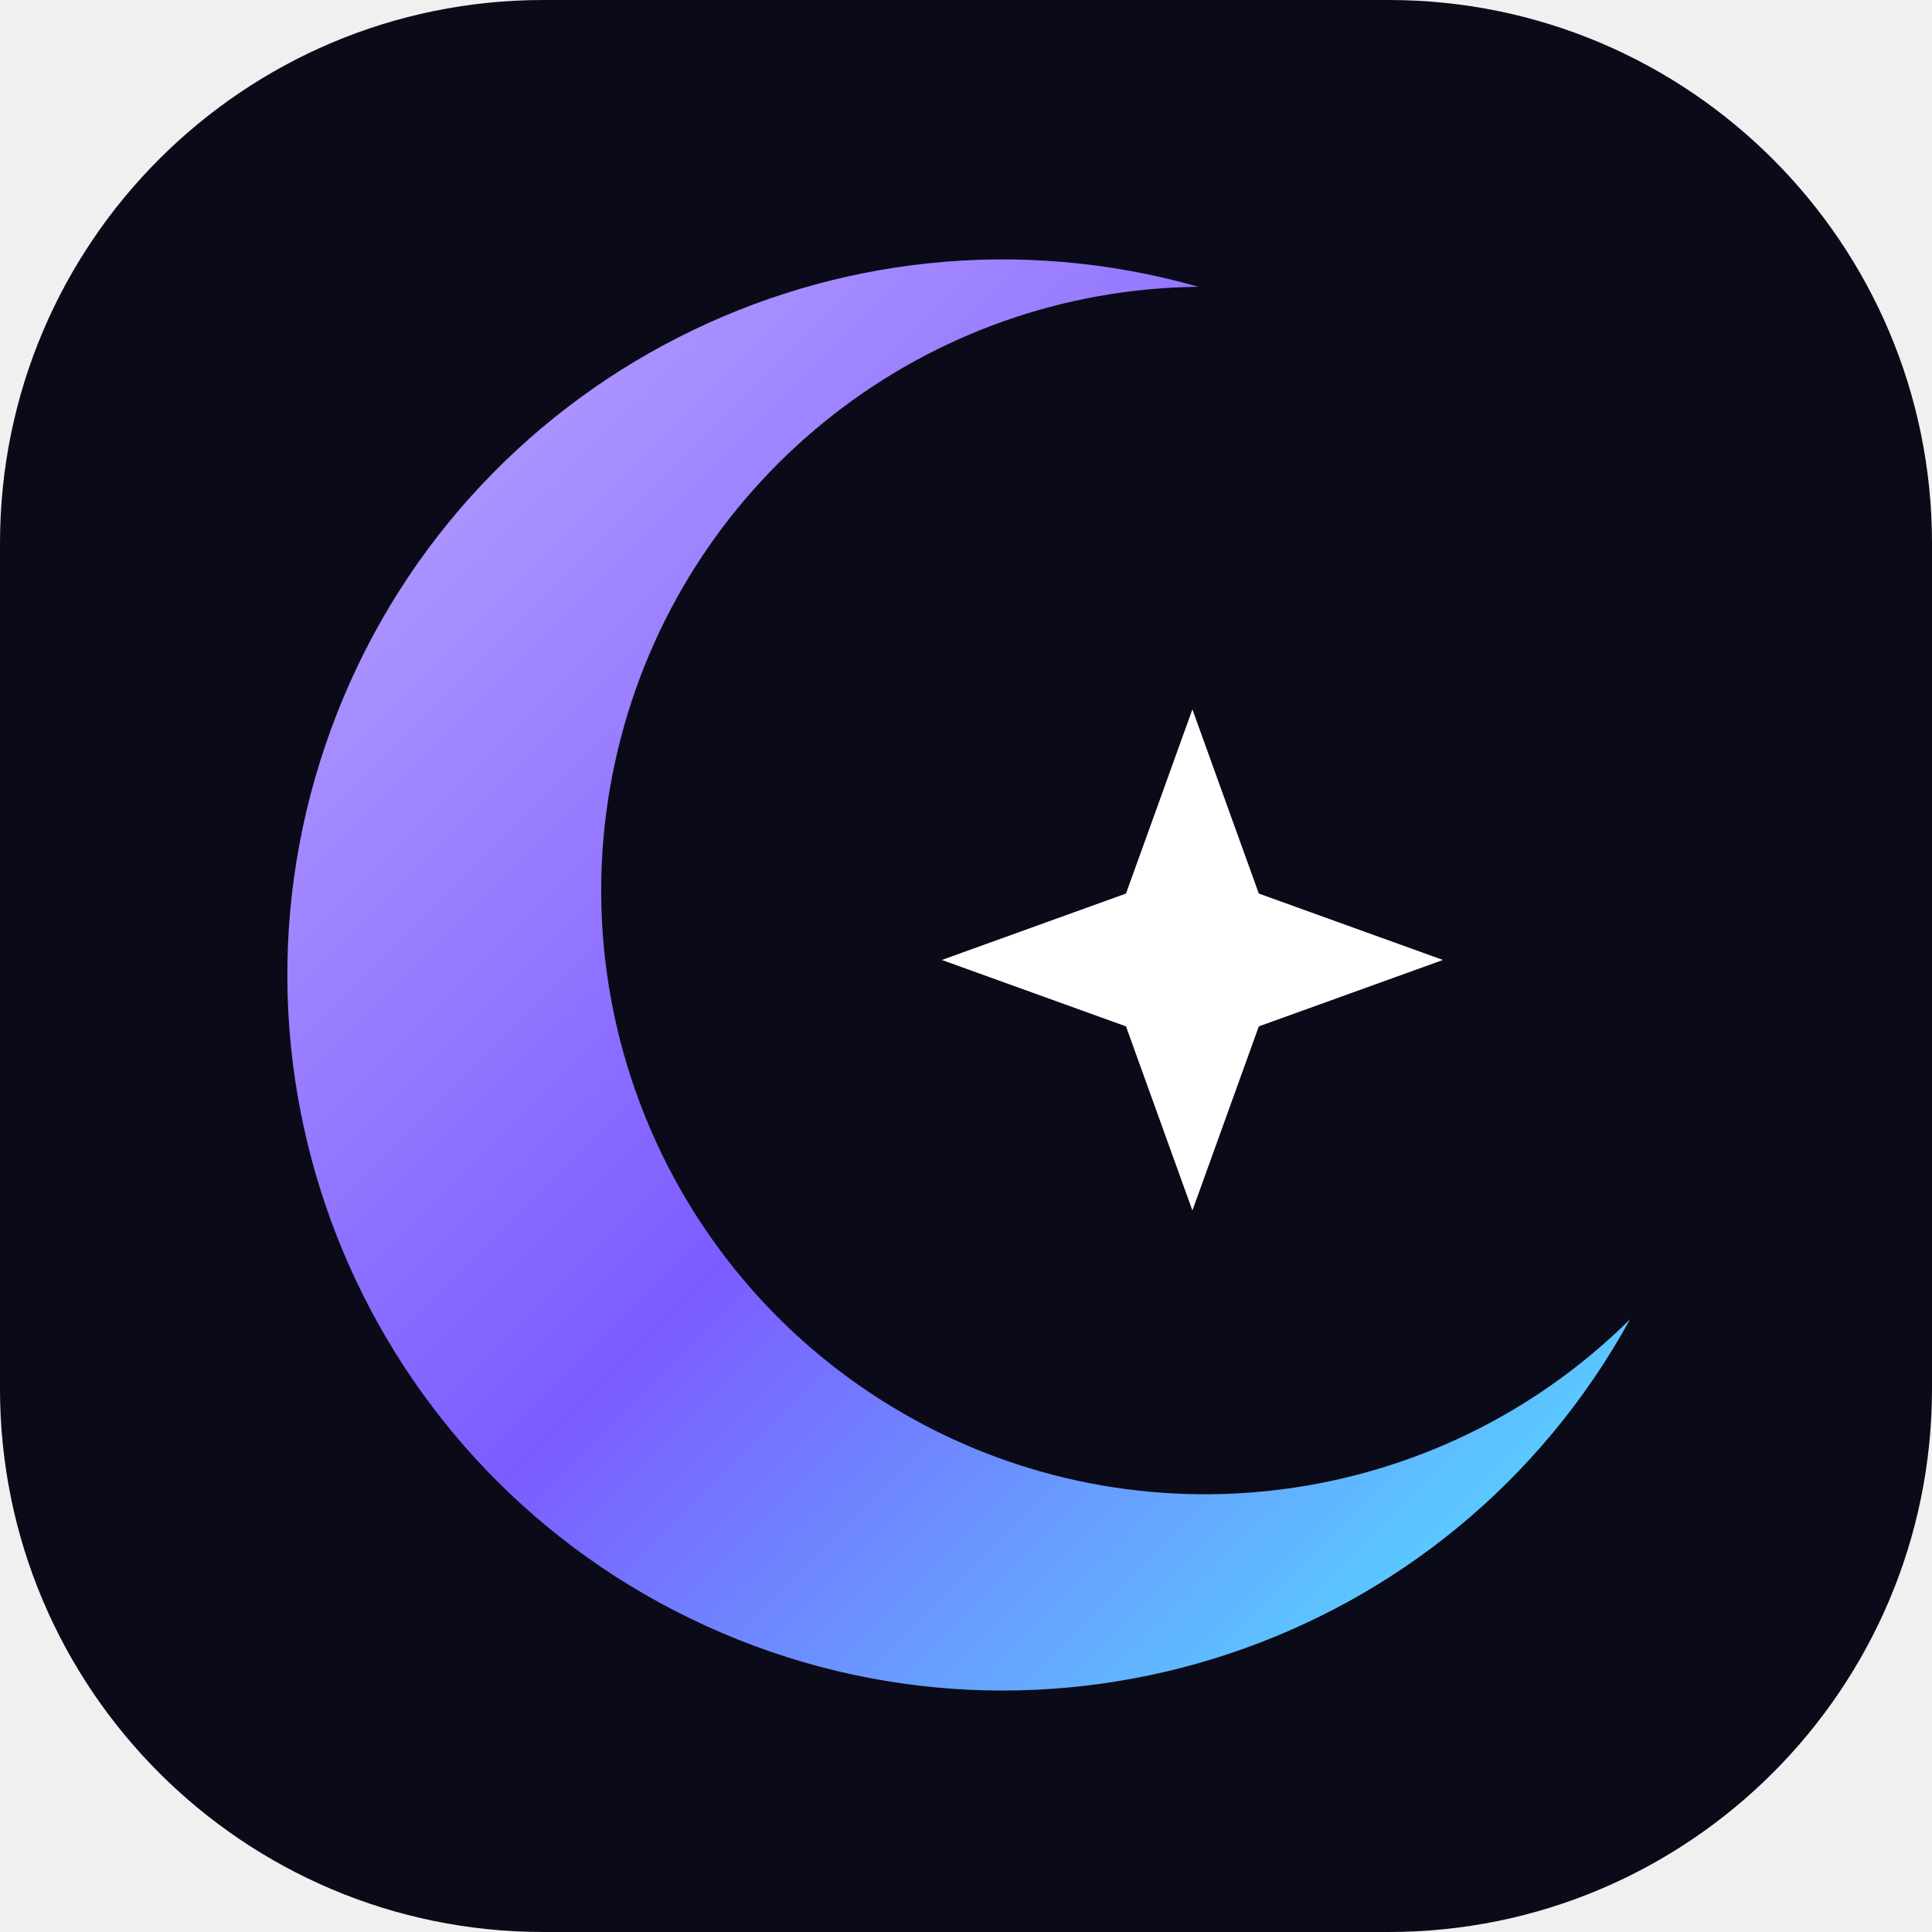
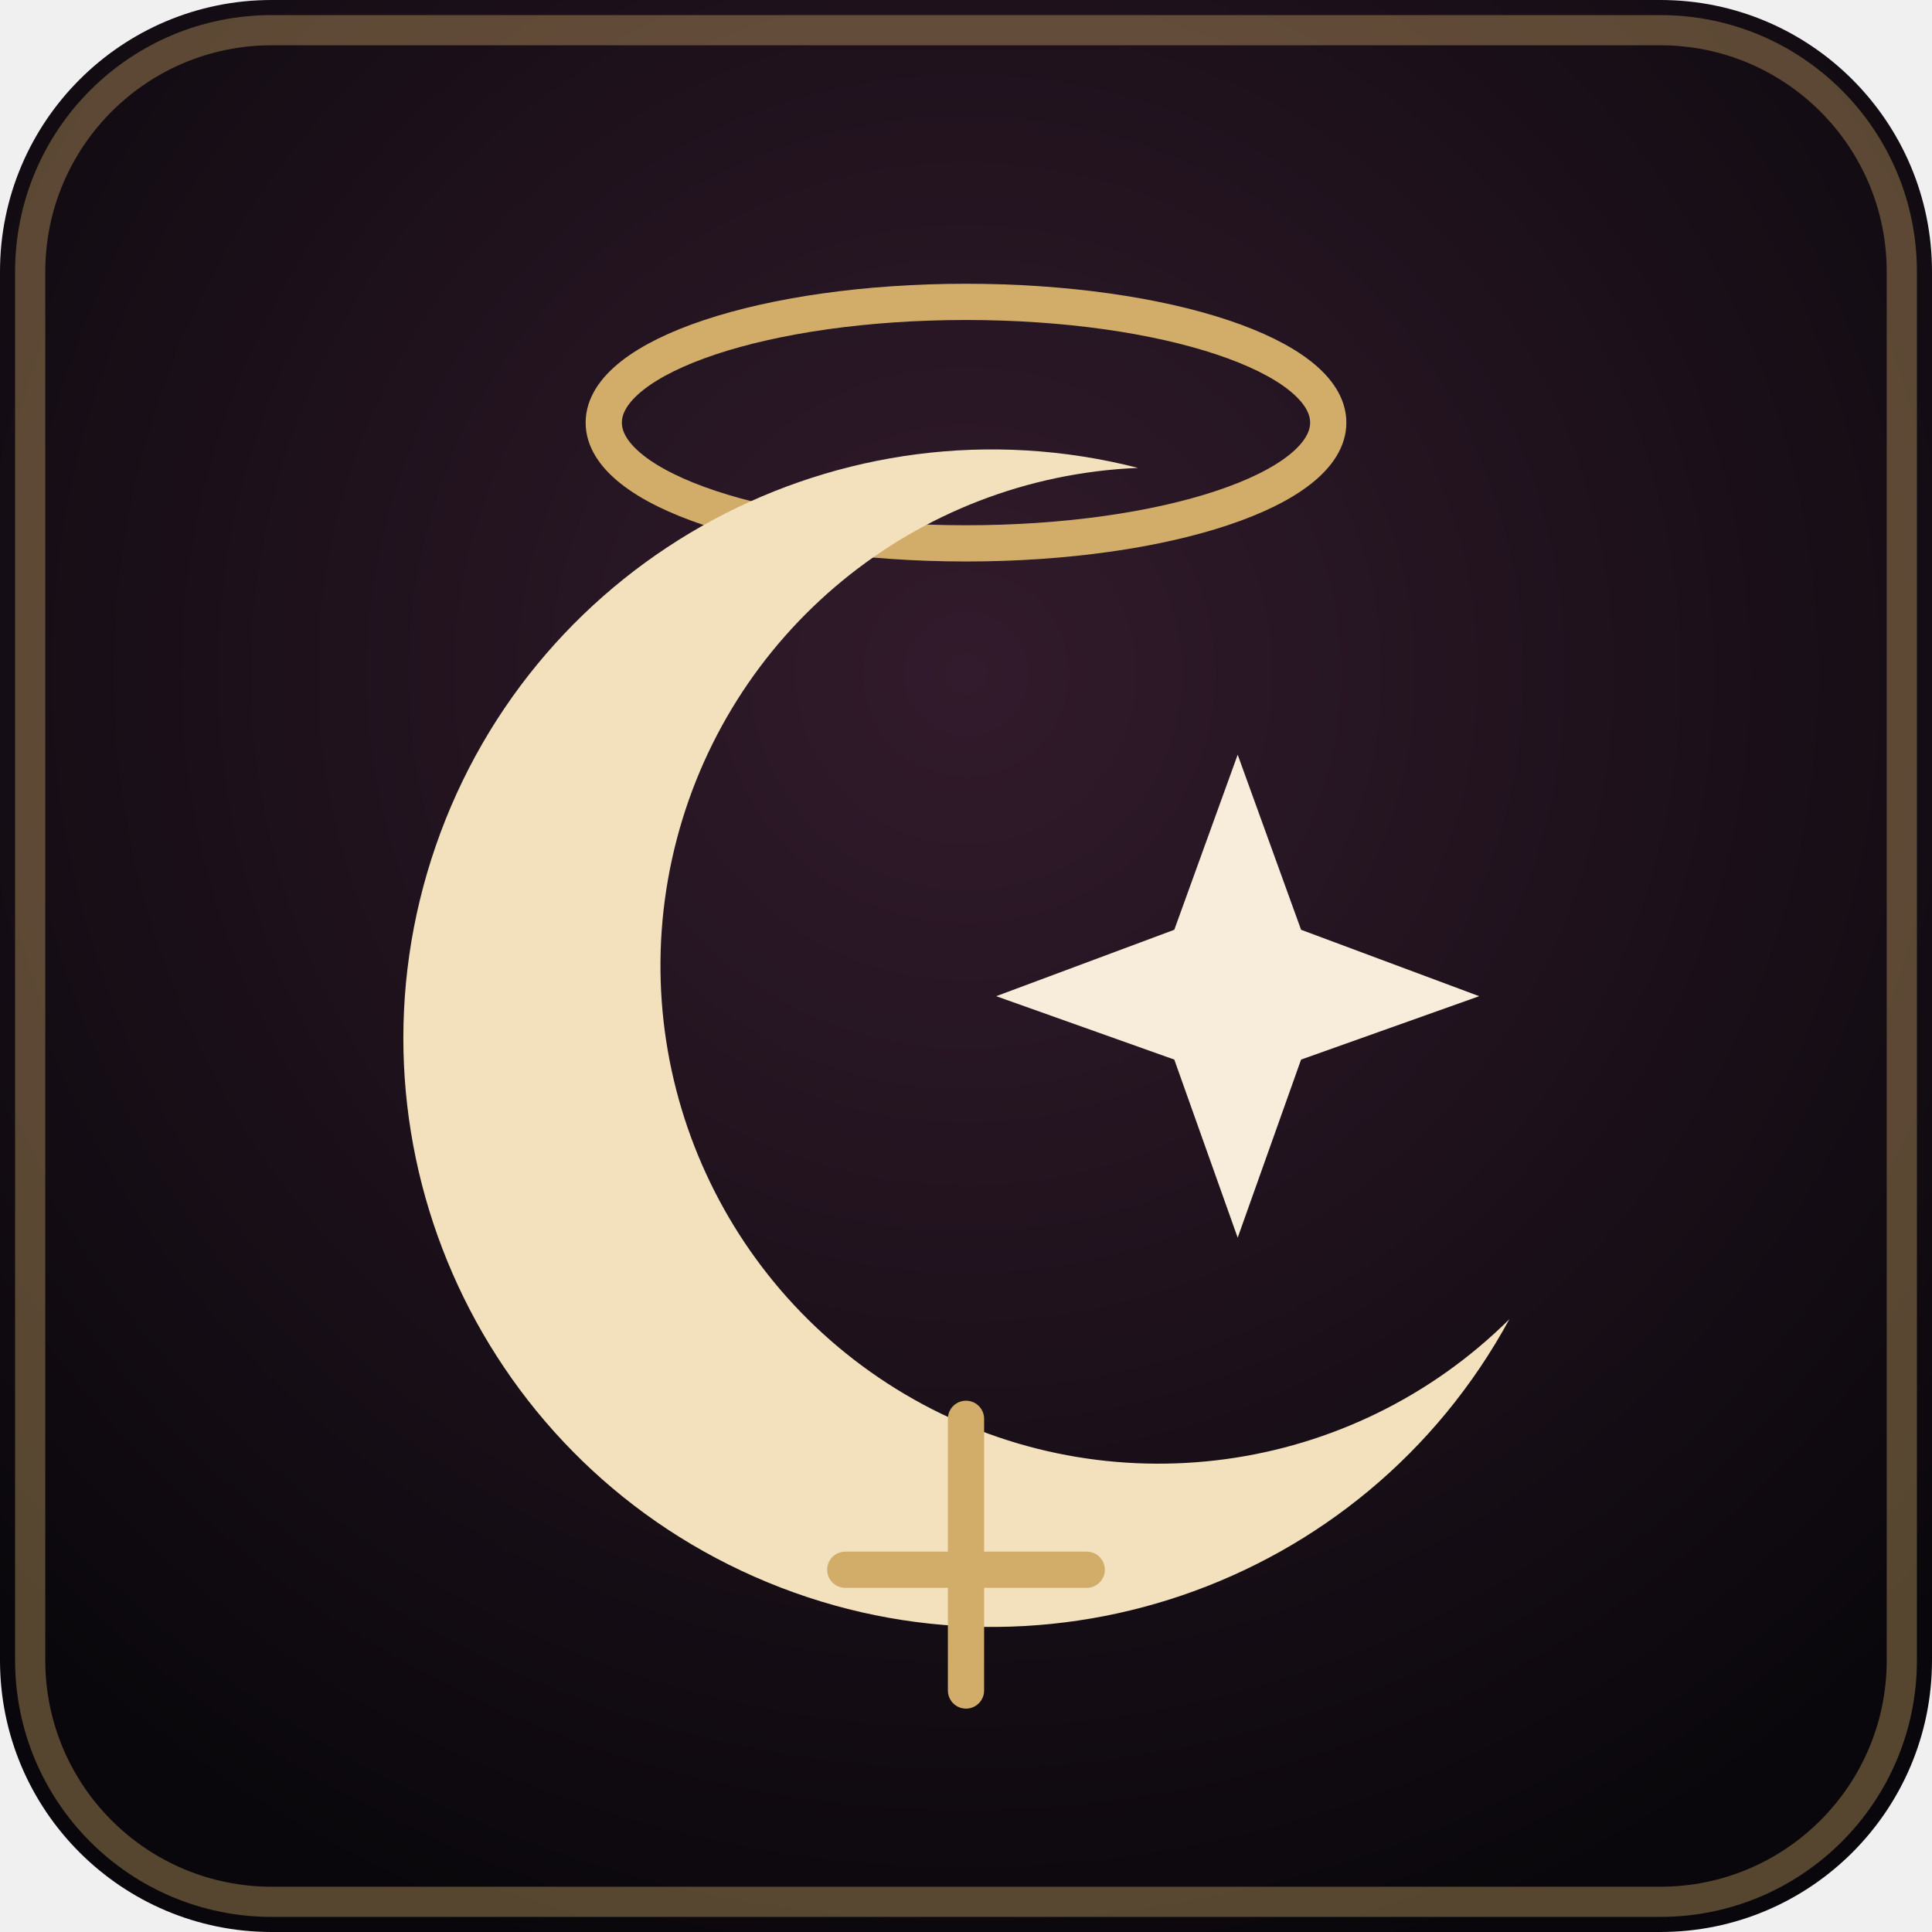
<svg xmlns="http://www.w3.org/2000/svg" viewBox="0 0 64 64">
  <defs>
-     <linearGradient id="beam" x1="10" y1="10" x2="54" y2="54" gradientUnits="userSpaceOnUse">
-       <stop stop-color="#bba6ff" />
-       <stop offset=".52" stop-color="#7c5cff" />
-       <stop offset="1" stop-color="#51e5ff" />
+     <radialGradient id="night" cx="50%" cy="35%" r="70%">
+       <stop stop-color="#321b2c" />
+       <stop offset="1" stop-color="#09070b" />
+     </radialGradient>
+     <linearGradient id="metal" x1="10" y1="10" x2="54" y2="54">
+       <stop stop-color="#f2e1bc" />
+       <stop offset=".48" stop-color="#b87591" />
+       <stop offset="1" stop-color="#d2ad6a" />
    </linearGradient>
  </defs>
-   <rect width="64" height="64" rx="18" fill="#0b0a18" />
-   <path d="M39.7 9.5A23.7 23.7 0 1 0 54 43.7 20 20 0 1 1 39.7 9.5Z" fill="url(#beam)" />
-   <path d="m39.5 23.5 2.2 6.1 6.1 2.2-6.1 2.2-2.2 6.1-2.2-6.1-6.1-2.2 6.1-2.2 2.2-6.1Z" fill="#fff" />
+   <rect width="64" height="64" rx="9" fill="url(#night)" />
+   <rect x="1" y="1" width="62" height="62" rx="8" fill="none" stroke="#d2ad6a" stroke-opacity=".38" />
+   <ellipse cx="32" cy="14" rx="12" ry="4" fill="none" stroke="#d2ad6a" stroke-width="1.2" />
+   <path d="M37.7 15.5A19.5 19.5 0 1 0 50 43.7 16.5 16.5 0 1 1 37.7 15.5Z" fill="url(#metal)" />
+   <path d="m41 25 2.1 5.8L49 33l-5.9 2.1L41 41l-2.1-5.9L33 33l5.9-2.2Z" fill="#f7edda" />
+   <path d="M32 47v9M28 52h8" fill="none" stroke="#d2ad6a" stroke-linecap="round" stroke-width="1.2" />
</svg>
